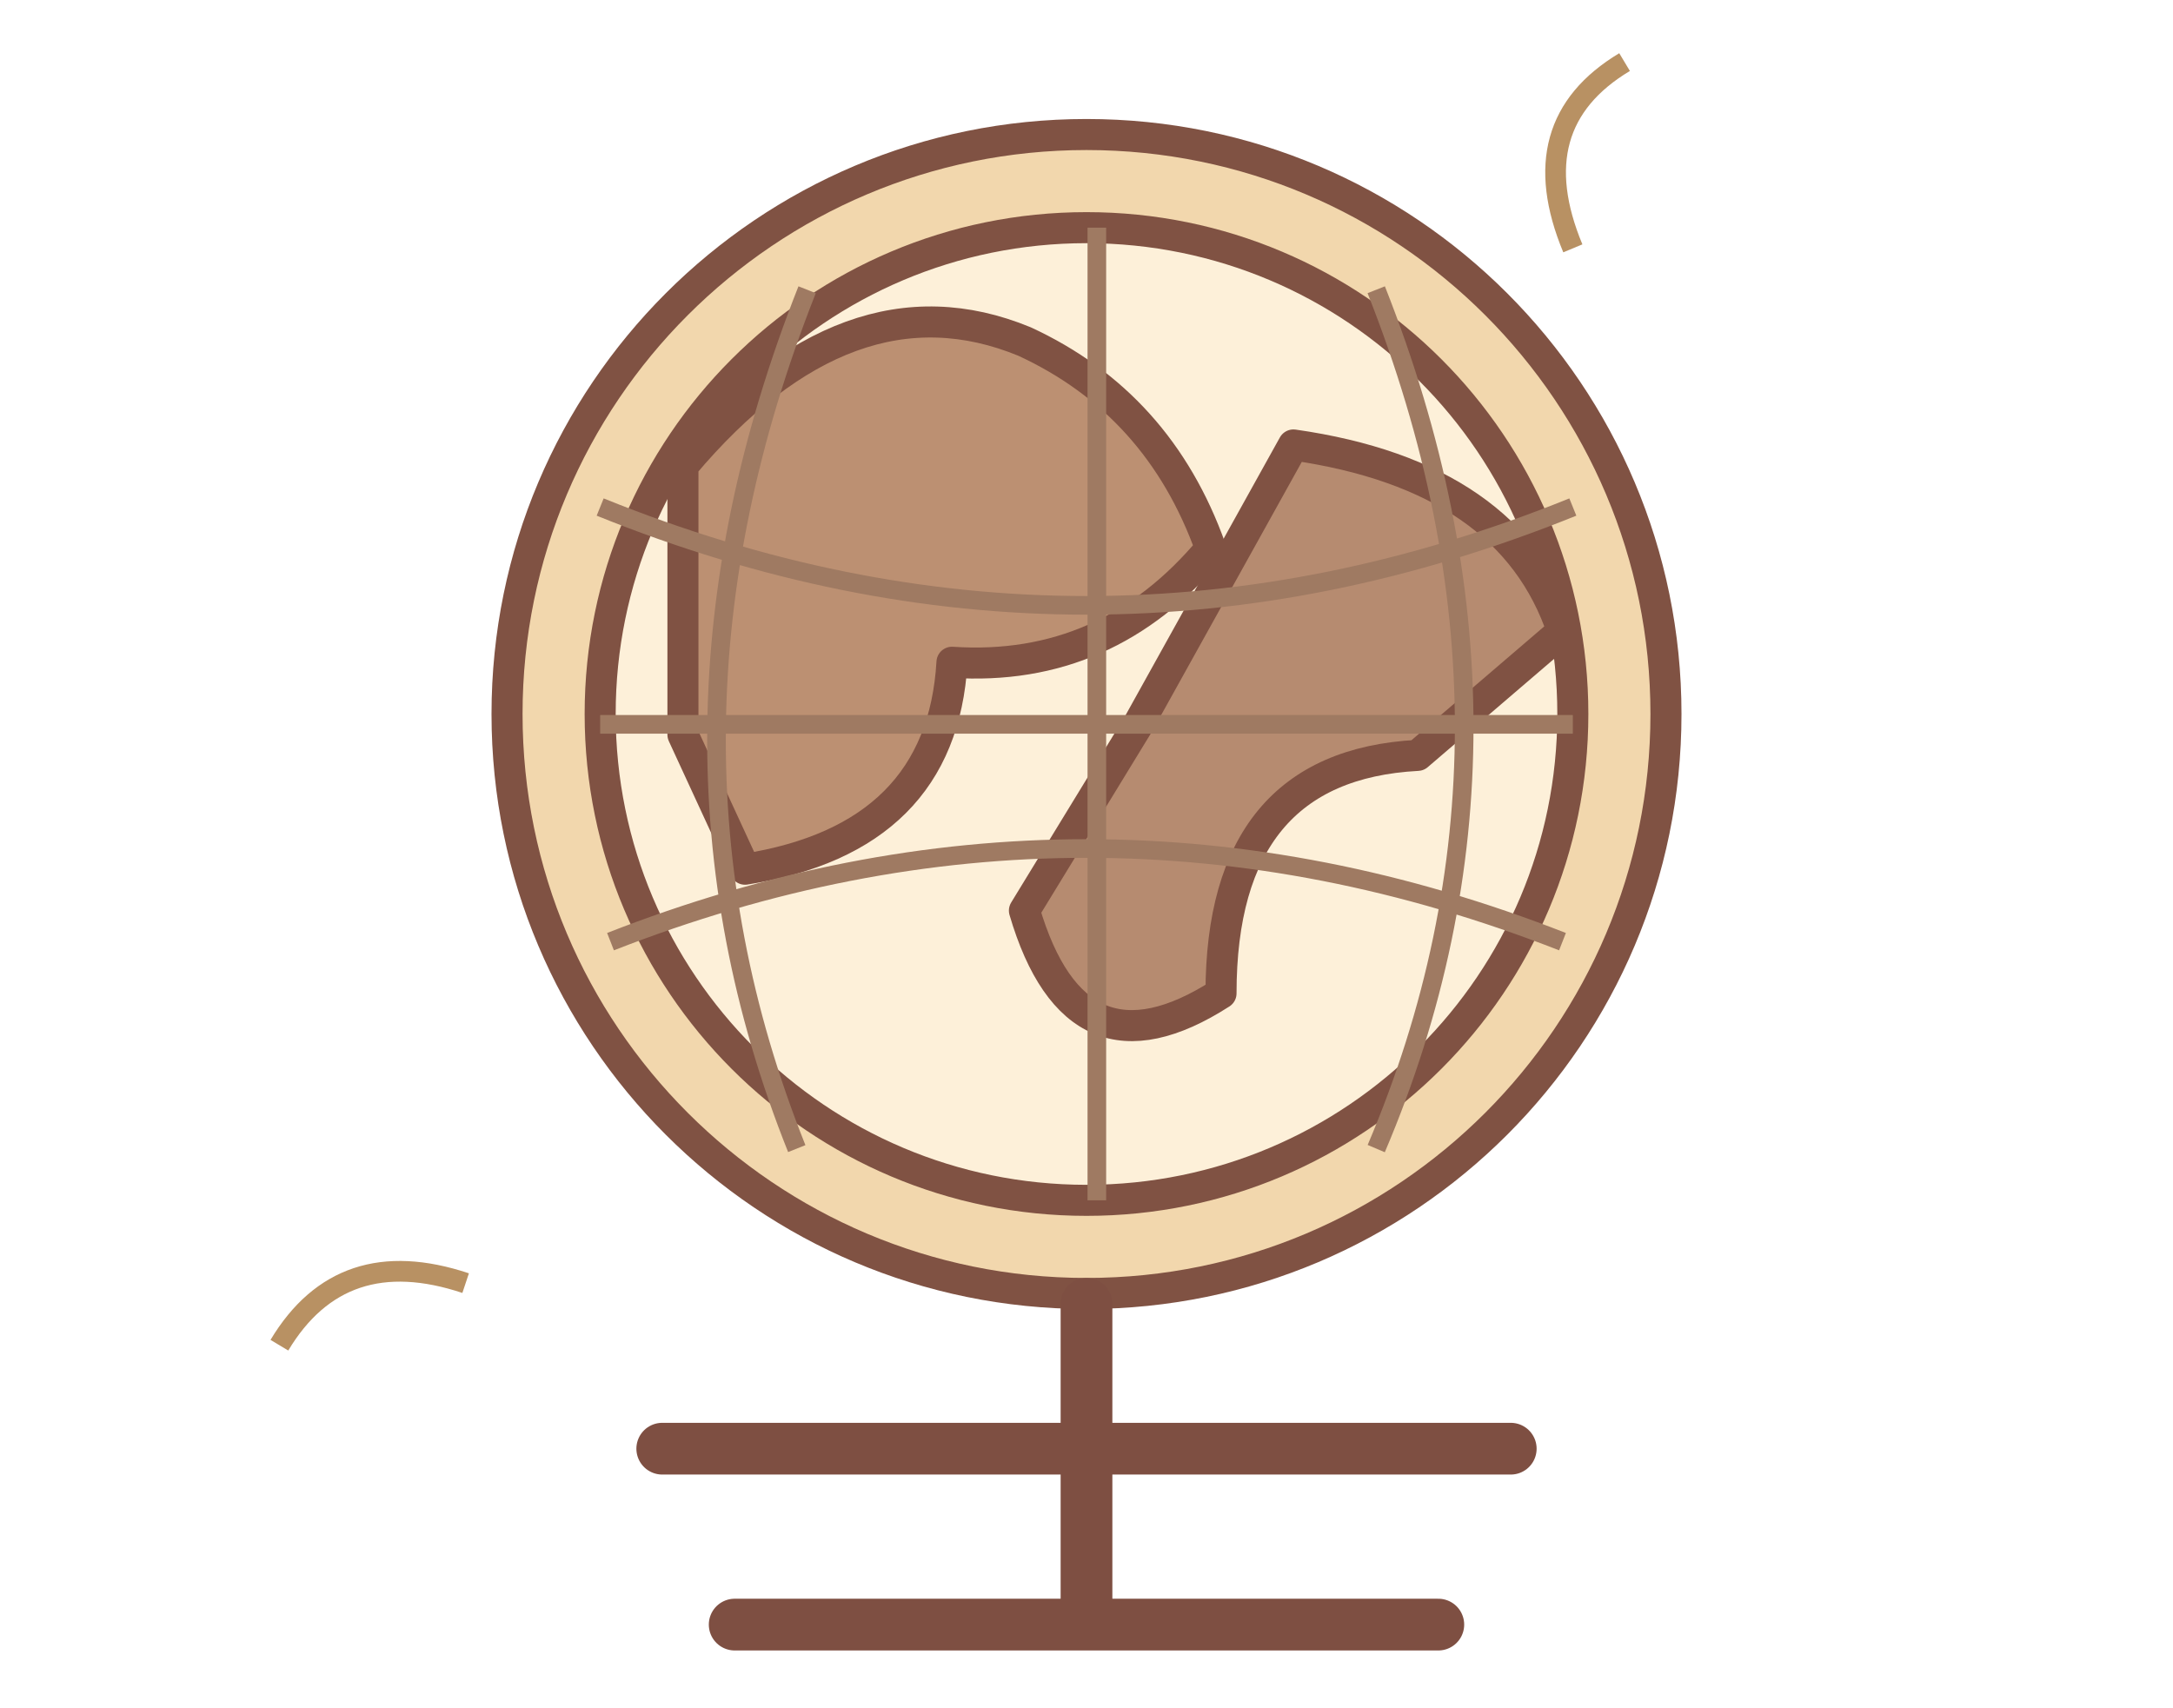
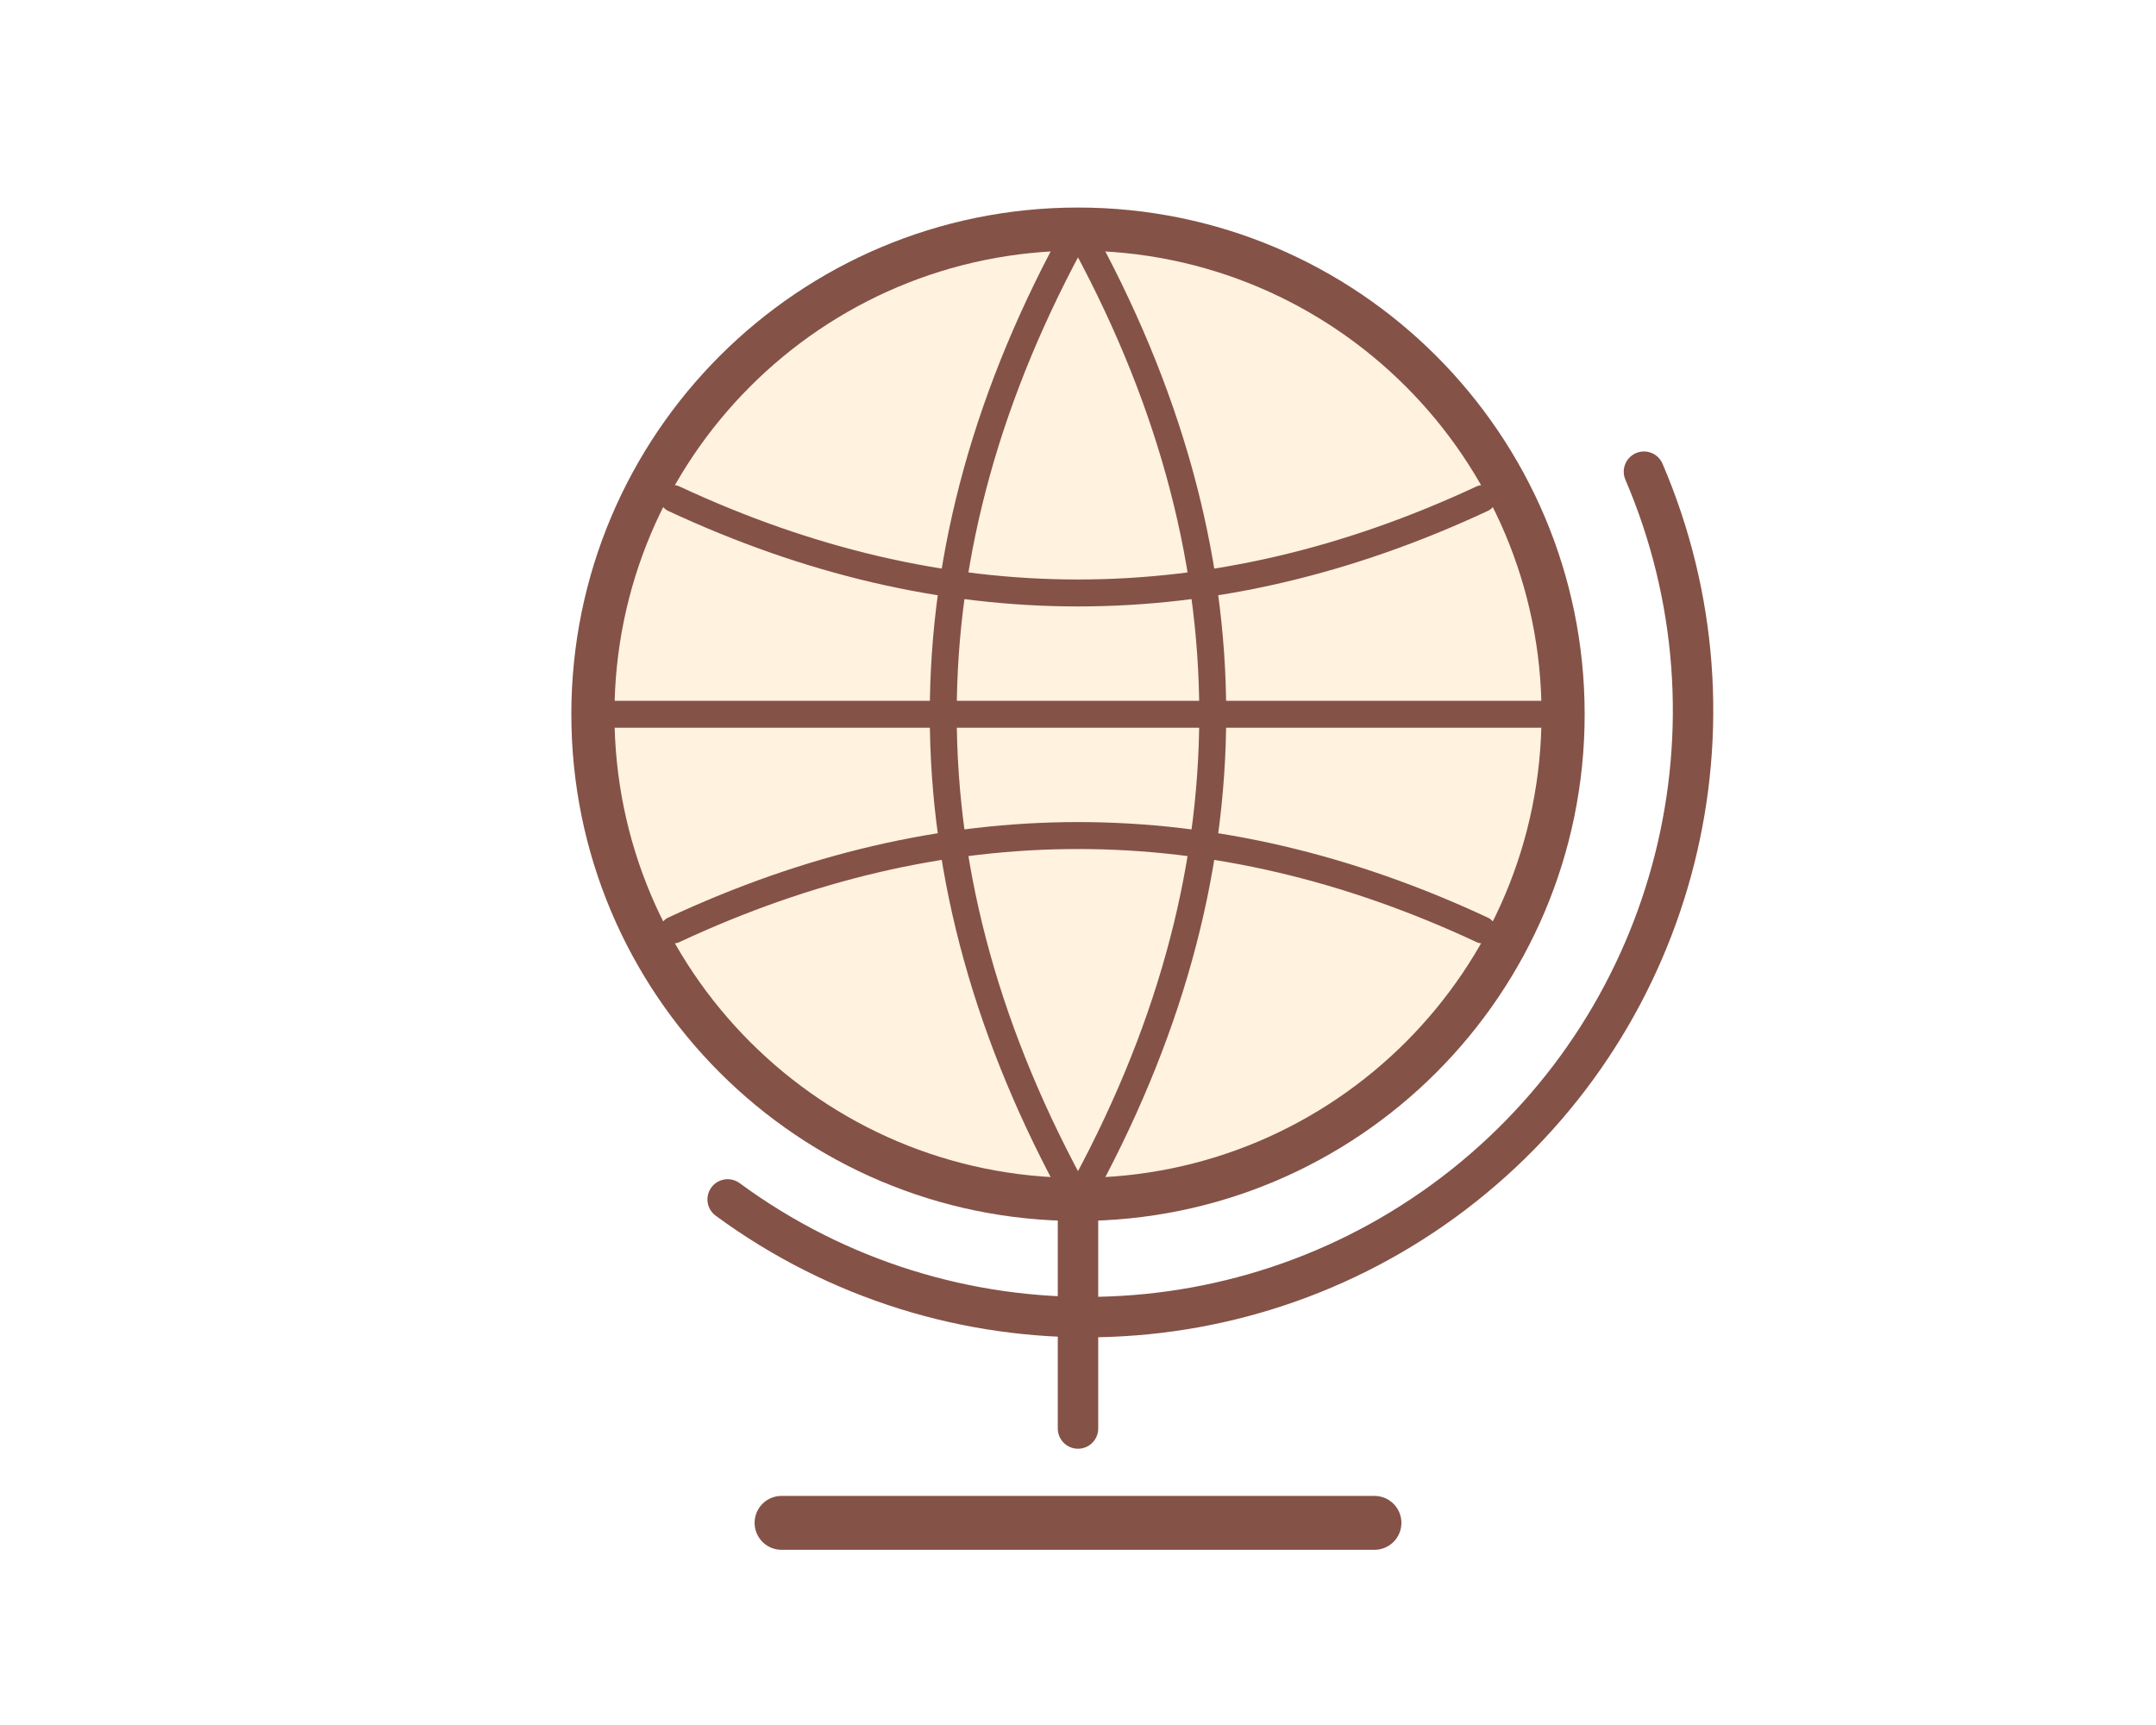
- <svg xmlns="http://www.w3.org/2000/svg" viewBox="0 0 210 165" fill="none" role="img" aria-label="学习书架插画">
-   <defs>
-     <linearGradient id="paper" x1="0" y1="0" x2="1" y2="1">
-       <stop stop-color="#fff5e4" />
-       <stop offset="1" stop-color="#eed5b7" />
-     </linearGradient>
-     <linearGradient id="wine" x1="0" y1="0" x2="1" y2="1">
-       <stop stop-color="#9b5349" />
-       <stop offset="1" stop-color="#693b41" />
-     </linearGradient>
-   </defs>
-   <g stroke="#805243" stroke-width="3" stroke-linejoin="round">
-     <circle cx="105" cy="69" r="56" fill="#f2d7ad" />
-     <circle cx="105" cy="69" r="47" fill="#fdf0d9" />
-     <path d="M66 45q16-19 33-12 13 6 18 20-10 12-25 11-1 17-20 20l-6-13Z" fill="#bc9072" />
-     <path d="M125 43q21 3 26 18l-14 12q-19 1-19 23-14 9-19-8l11-18Z" fill="#b68b70" />
-     <path d="M106 22v94M58 70h94M78 28q-17 43-1 83M133 28q17 43 0 83M58 49q47 19 94 0M59 91q46-18 92 0" stroke="#9f7a62" stroke-width="1.8" />
-     <path d="M105 126v14M64 140h82m-41 0v17m-34 0h68" stroke="#7e4f42" stroke-width="5" stroke-linecap="round" />
-     <path d="M152 24q-5-12 5-18m-112 118q-12-4-18 6" stroke="#b89163" stroke-width="2" />
-   </g>
+ <svg xmlns="http://www.w3.org/2000/svg" viewBox="0 0 160 128" role="img" aria-label="雅思：线描复古地球仪" fill="none" stroke="#855247" stroke-width="3.2" stroke-linecap="round" stroke-linejoin="round">
+   <circle cx="80" cy="53" r="36" fill="#fff2df" />
+   <path d="M44 53h72M80 17q-20 36 0 72 20-36 0-72M50 37q30 14 60 0m-60 32q30-14 60 0" stroke-width="2" />
+   <path d="M122 35a45 45 0 0 1-68 54M80 90v16m-21 7h42" stroke-width="3" />
+   <path d="M58 113h44" stroke-width="4" />
</svg>
